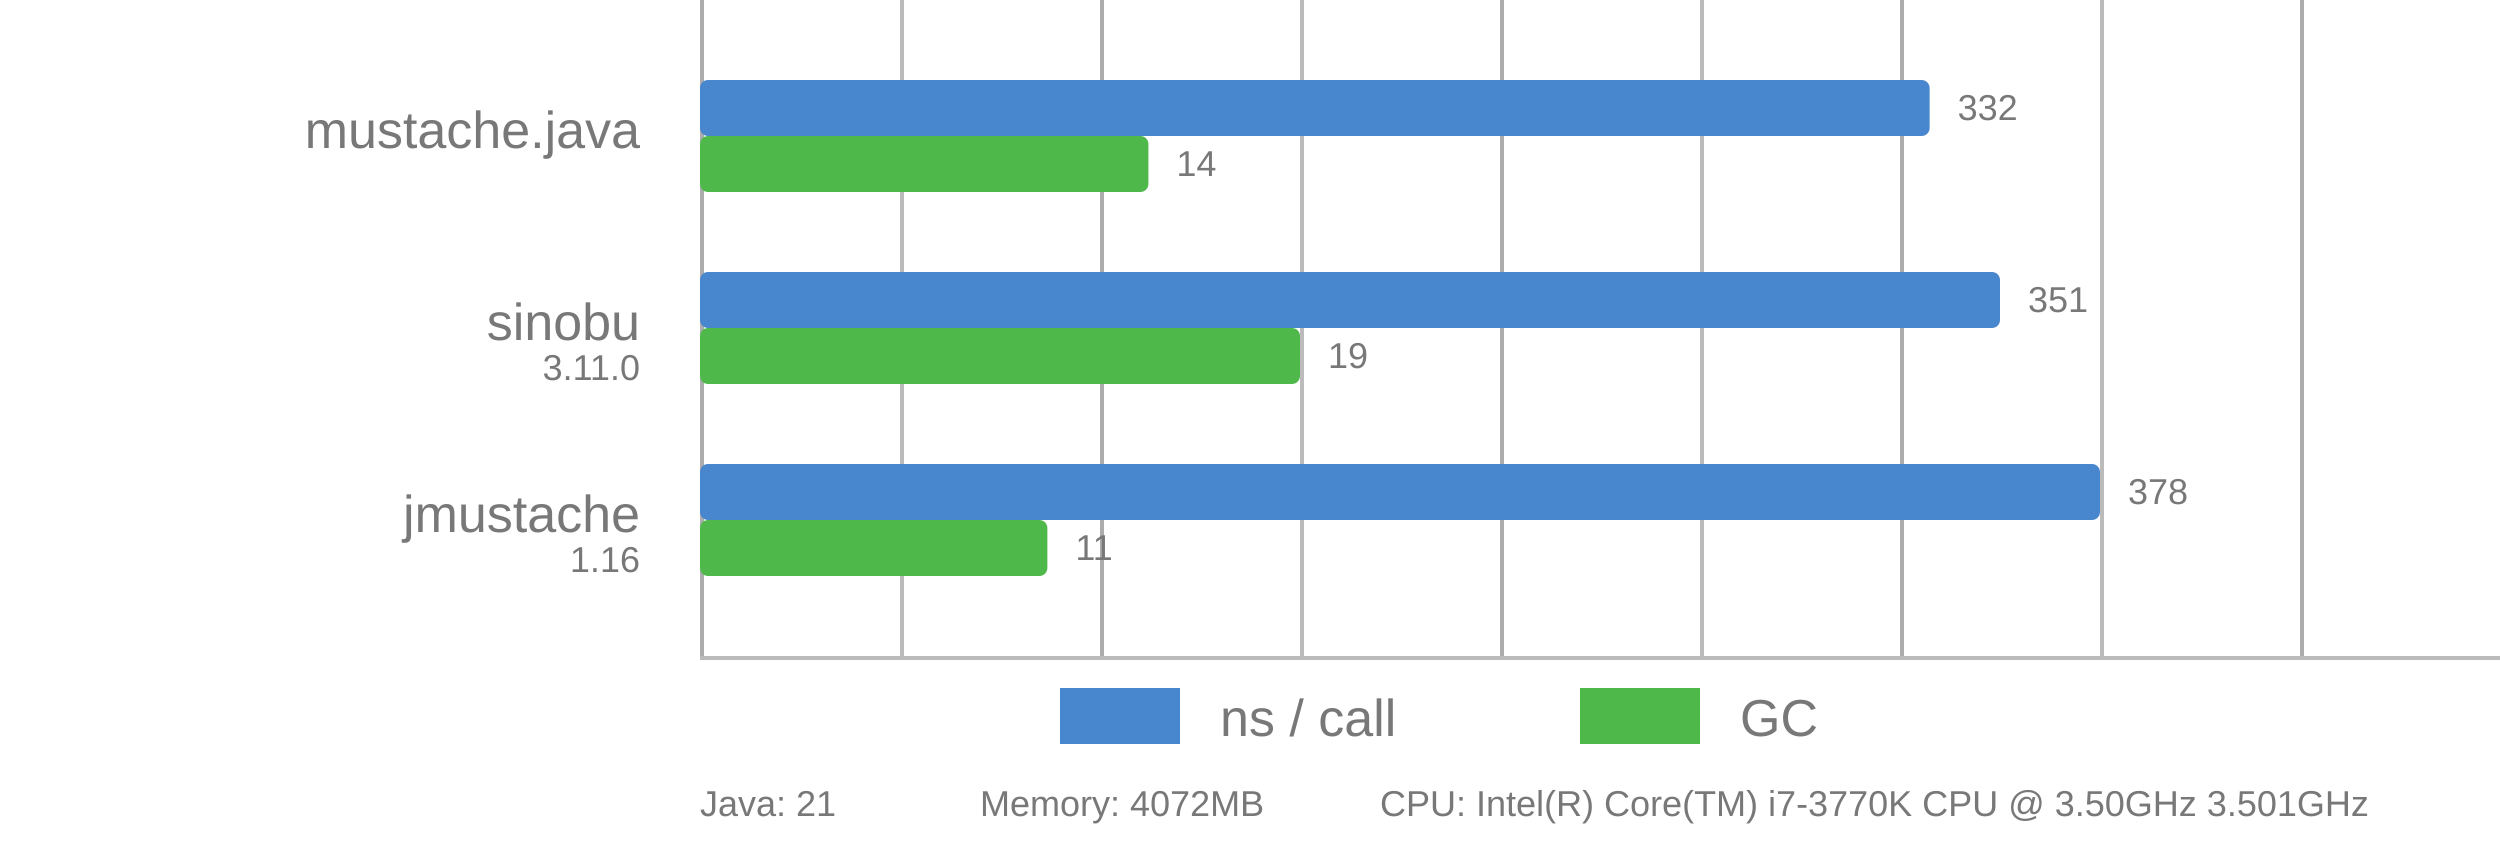
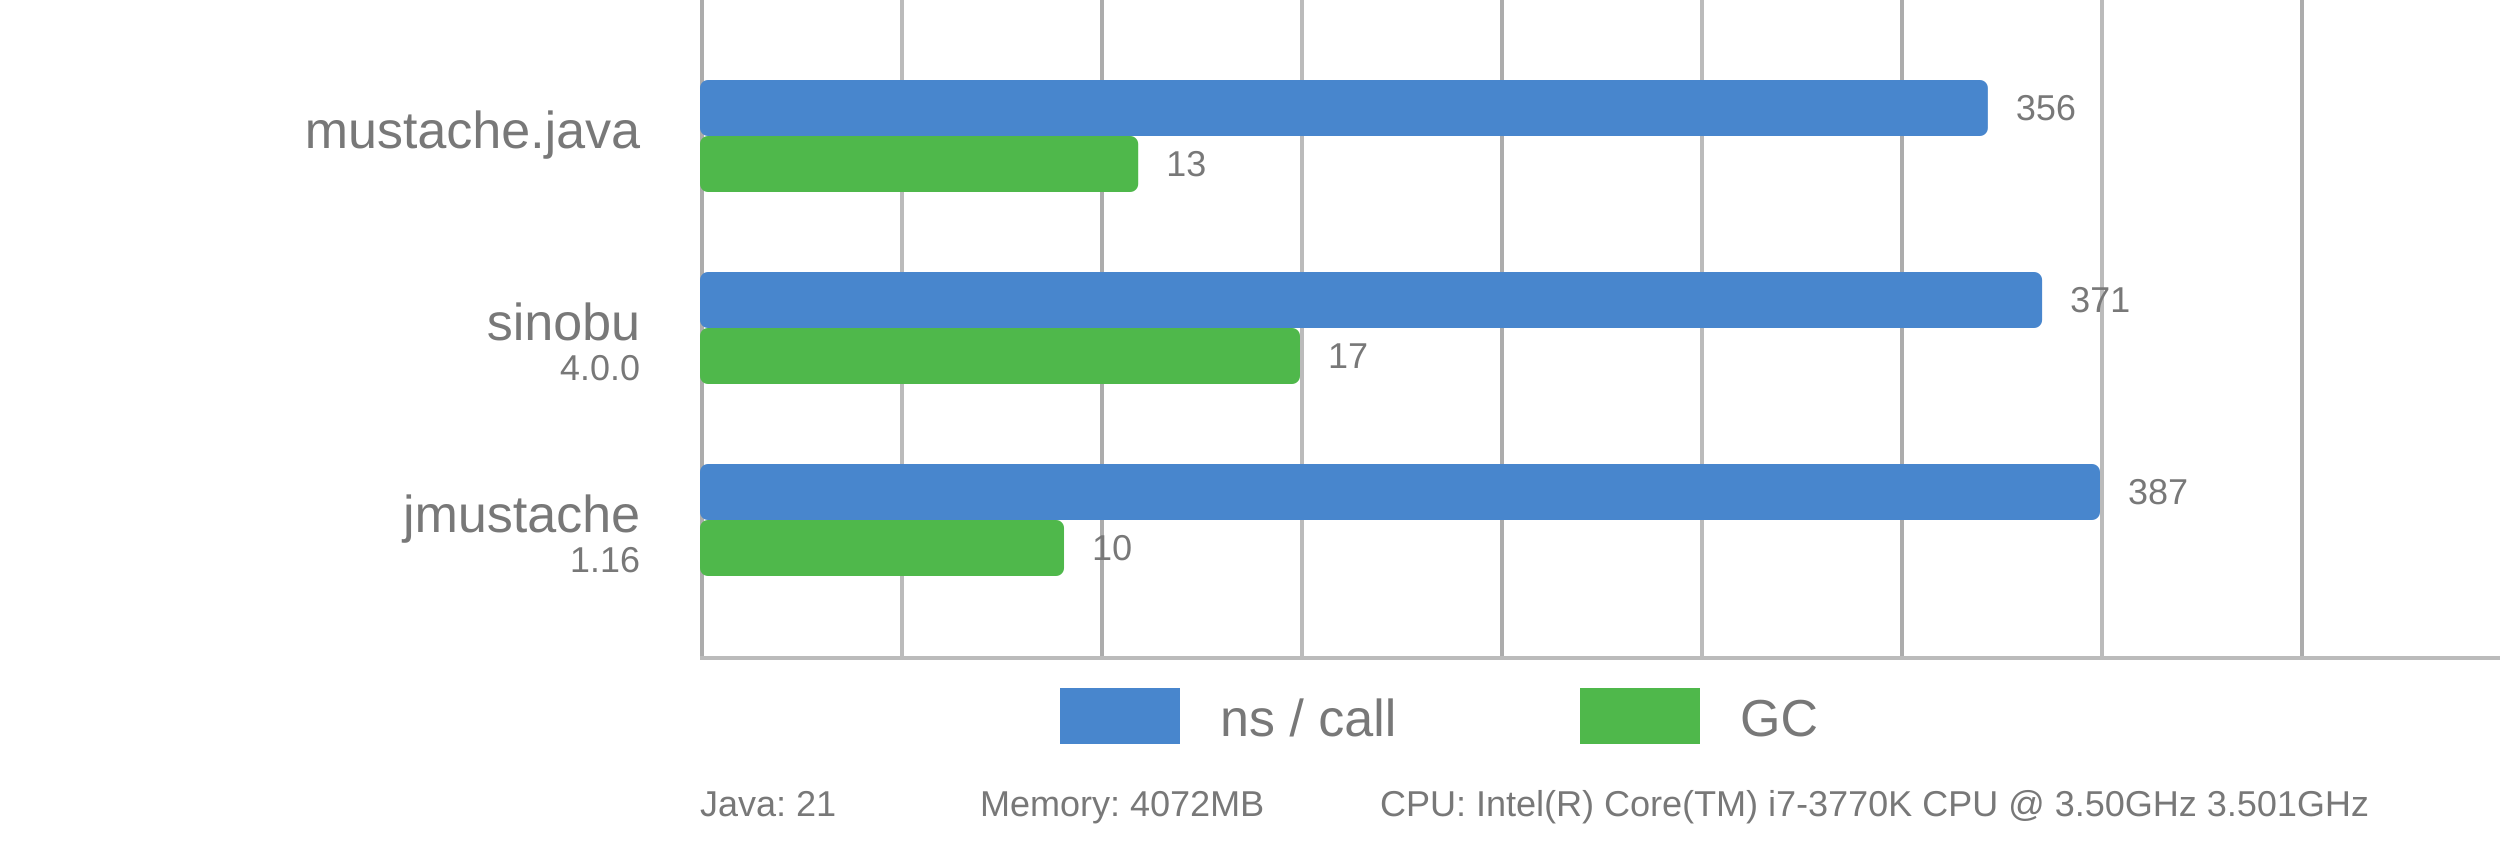
<svg xmlns="http://www.w3.org/2000/svg" viewBox="0 0 625 214">
  <style>
      text {
          font-family: Arial;
          font-size: 13px;
          fill: #787878;
      }

      .desc {
          font-size: 9px;
      }

      .vline {
          fill: #acacac;
          stroke: none;
          stroke-width: 0;
      }

      .subline {
          fill: #bbb;
          stroke: none;
          stroke-width: 0;
      }

      .call {
          fill: #4886CD;
          stroke-linejoin: round;
          height: 14px;
      }

      .gc {
          fill: #4FB84B;
          stroke-linejoin: round;
          height: 14px;
      }
  </style>
  <g>
    <rect x="175" y="0" width="1" height="164" class="vline" />
    <rect x="275" y="0" width="1" height="164" class="vline" />
    <rect x="375" y="0" width="1" height="164" class="vline" />
    <rect x="475" y="0" width="1" height="164" class="vline" />
    <rect x="575" y="0" width="1" height="164" class="vline" />
    <rect x="225" y="0" width="1" height="164" class="subline" />
    <rect x="325" y="0" width="1" height="164" class="subline" />
    <rect x="425" y="0" width="1" height="164" class="subline" />
    <rect x="525" y="0" width="1" height="164" class="subline" />
    <rect x="175" y="164" width="450" height="1" class="subline" />
    <rect x="265" y="172" width="30" class="call" />
    <text x="305" y="184">ns / call</text>
    <rect x="395" y="172" width="30" class="gc" />
    <text x="435" y="184">GC</text>
  </g>
-   <rect x="175" y="20" width="307.407" rx="2" ry="2" class="call" />
-   <rect x="175" y="34" width="112.105" rx="2" ry="2" class="gc" />
+   <rect x="175" y="20" width="321.964" rx="2" ry="2" class="call" />
+   <rect x="175" y="34" width="109.551" rx="2" ry="2" class="gc" />
  <text x="160" y="37" text-anchor="end">mustache.java</text>
  <text x="160" y="47" text-anchor="end" class="desc" />
-   <text x="489.407" y="30" class="desc">332</text>
-   <text x="294.105" y="44" class="desc">14</text>
-   <rect x="175" y="68" width="325" rx="2" ry="2" class="call" />
+   <text x="503.964" y="30" class="desc">356</text>
+   <text x="291.551" y="44" class="desc">13</text>
+   <rect x="175" y="68" width="335.53" rx="2" ry="2" class="call" />
  <rect x="175" y="82" width="150" rx="2" ry="2" class="gc" />
  <text x="160" y="85" text-anchor="end">sinobu</text>
-   <text x="160" y="95" text-anchor="end" class="desc">3.11.0</text>
-   <text x="507" y="78" class="desc">351</text>
-   <text x="332" y="92" class="desc">19</text>
+   <text x="160" y="95" text-anchor="end" class="desc">4.0.0</text>
+   <text x="517.53" y="78" class="desc">371</text>
+   <text x="332" y="92" class="desc">17</text>
  <rect x="175" y="116" width="350" rx="2" ry="2" class="call" />
-   <rect x="175" y="130" width="86.842" rx="2" ry="2" class="gc" />
+   <rect x="175" y="130" width="91.011" rx="2" ry="2" class="gc" />
  <text x="160" y="133" text-anchor="end">jmustache</text>
  <text x="160" y="143" text-anchor="end" class="desc">1.16</text>
-   <text x="532" y="126" class="desc">378</text>
-   <text x="268.842" y="140" class="desc">11</text>
+   <text x="532" y="126" class="desc">387</text>
+   <text x="273.011" y="140" class="desc">10</text>
  <text x="175" y="204" class="desc">Java: 21</text>
  <text x="245" y="204" class="desc">Memory: 4072MB</text>
  <text x="345" y="204" class="desc">CPU: Intel(R) Core(TM) i7-3770K CPU @ 3.50GHz 3.501GHz</text>
</svg>
